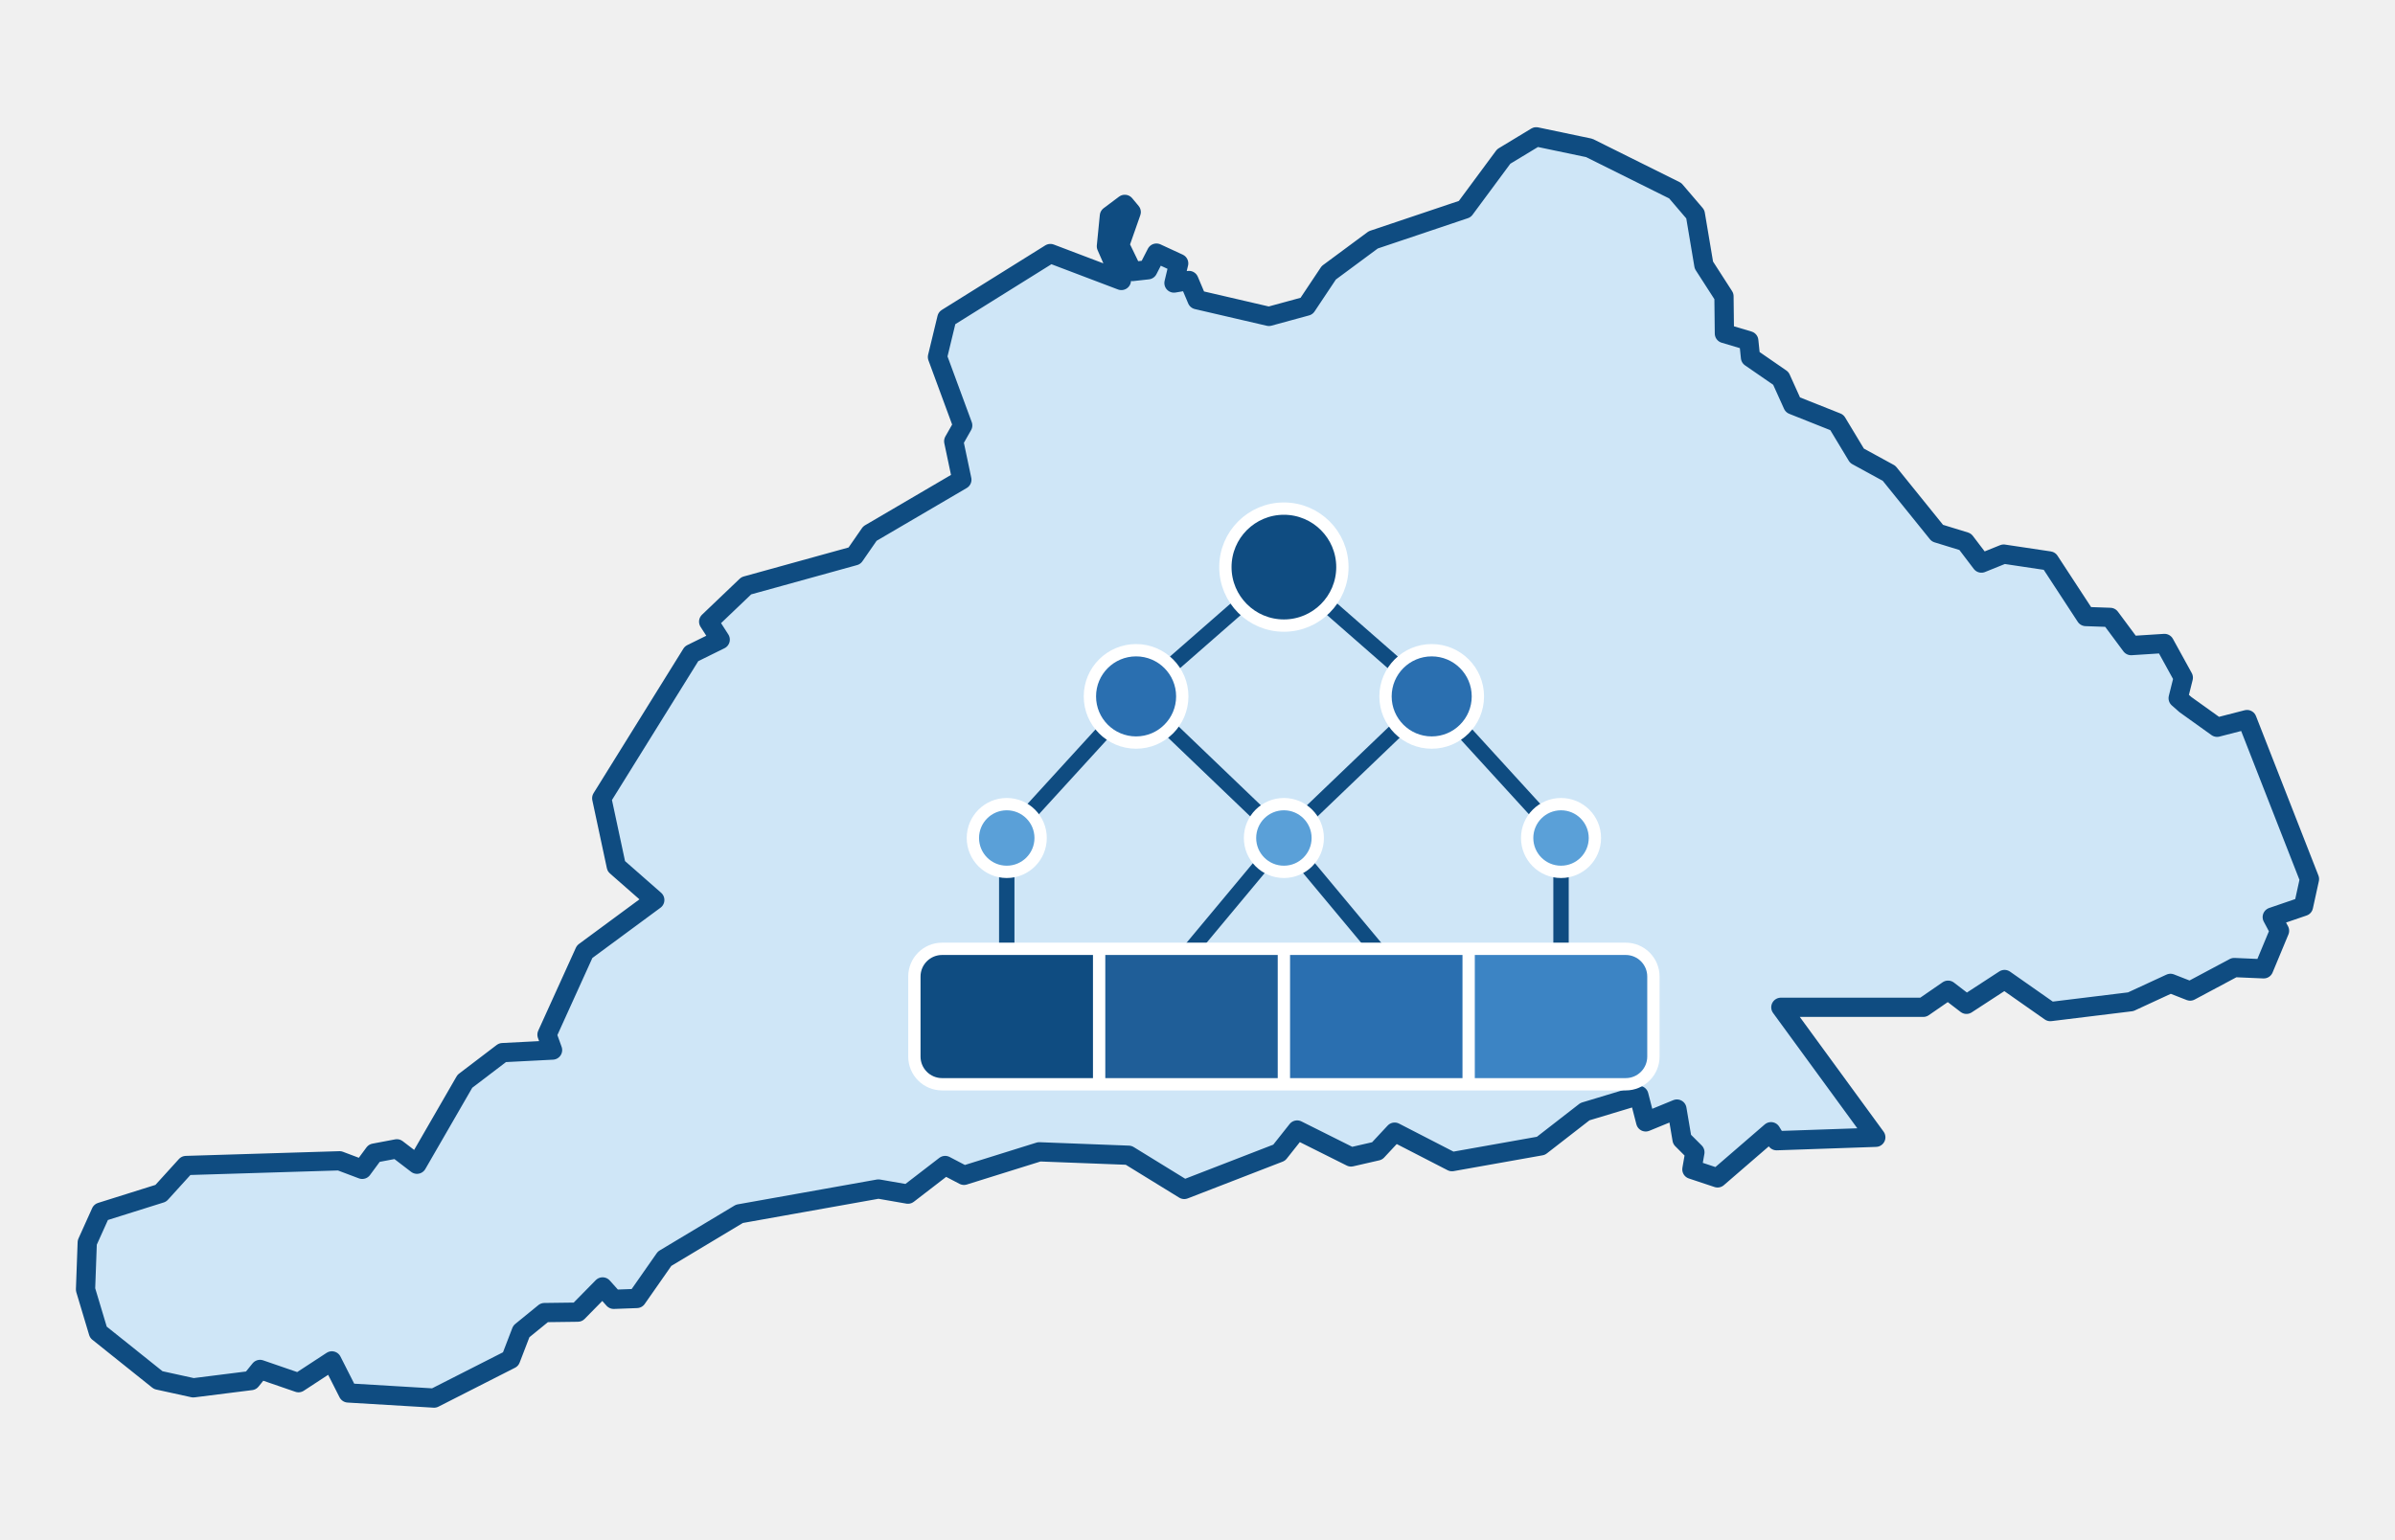
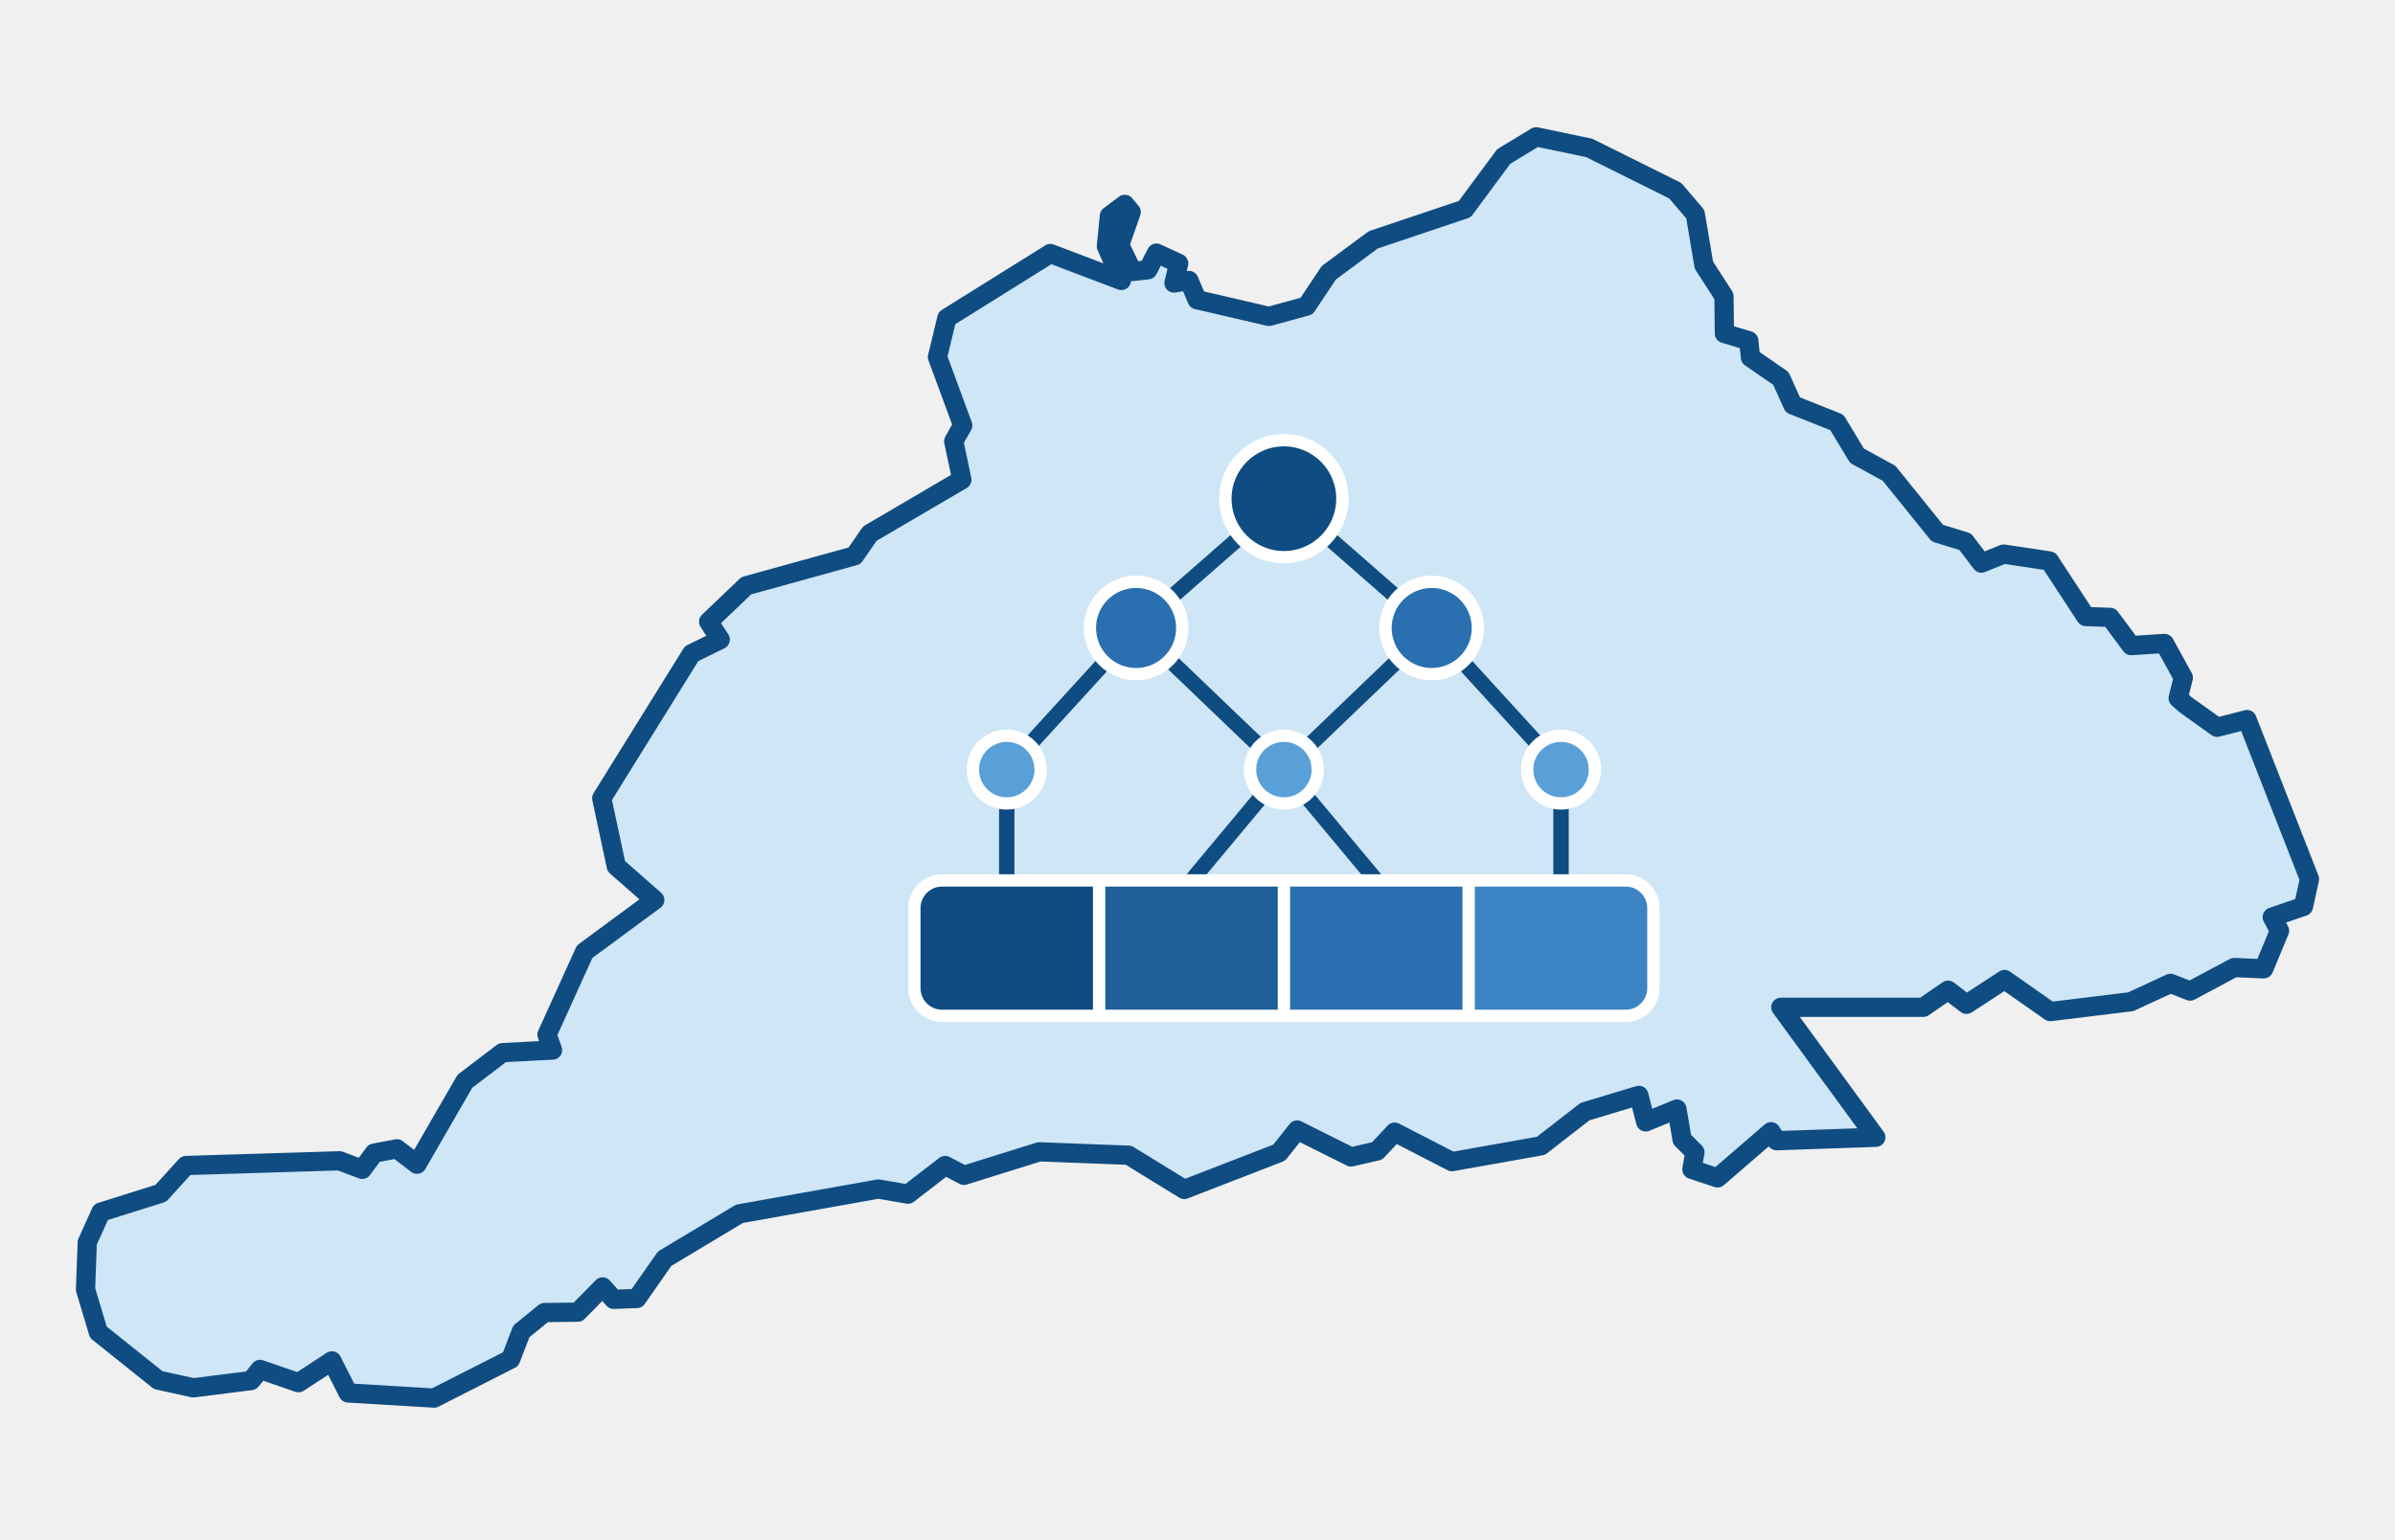
<svg xmlns="http://www.w3.org/2000/svg" width="560" height="360" viewBox="0 0 560 360">
  <path transform="translate(20,32)" d="M0.0 269.6 L0.4 258.6 L3.6 251.5 L17.6 247.1 L23.5 240.6 L59.4 239.5 L64.7 241.5 L67.5 237.7 L72.8 236.7 L77.5 240.3 L88.7 220.9 L97.5 214.2 L109.2 213.6 L107.9 210.0 L116.7 190.6 L133.1 178.5 L124.1 170.6 L120.7 154.7 L141.7 120.9 L148.4 117.6 L145.7 113.4 L154.5 105.0 L179.8 98.0 L183.4 92.8 L204.9 80.2 L203.0 71.2 L205.1 67.5 L199.2 51.5 L201.4 42.4 L225.6 27.3 L242.2 33.6 L238.7 25.6 L239.4 18.5 L243.0 15.8 L244.5 17.6 L241.8 25.3 L244.8 31.5 L248.4 31.1 L250.4 27.2 L255.6 29.6 L254.5 34.2 L258.0 33.6 L259.9 38.1 L276.7 42.0 L285.5 39.6 L290.7 31.8 L301.1 24.1 L322.5 16.9 L331.6 4.6 L339.2 0.0 L351.6 2.6 L371.7 12.6 L376.4 18.1 L378.4 30.0 L383.1 37.3 L383.2 46.0 L388.9 47.7 L389.3 51.6 L396.4 56.5 L399.2 62.7 L409.5 66.8 L414.2 74.6 L421.7 78.7 L433.0 92.7 L439.5 94.7 L443.3 99.7 L448.5 97.6 L459.2 99.2 L467.7 112.2 L473.4 112.4 L478.3 119.0 L486.1 118.5 L490.5 126.5 L489.3 131.3 L491.0 132.8 L498.4 138.1 L505.4 136.3 L520.0 173.6 L518.6 180.0 L511.3 182.5 L513.0 185.7 L509.3 194.6 L502.4 194.3 L492.1 199.8 L487.5 198.0 L478.2 202.3 L459.4 204.6 L448.7 197.1 L439.8 202.9 L435.5 199.6 L429.7 203.6 L396.4 203.6 L418.6 234.0 L395.4 234.8 L394.1 232.7 L381.6 243.5 L375.6 241.5 L376.3 237.5 L373.3 234.5 L372.1 227.4 L364.8 230.4 L363.2 224.2 L350.6 228.0 L340.3 236.0 L319.5 239.7 L306.1 232.8 L302.0 237.2 L295.9 238.6 L283.3 232.3 L279.1 237.6 L256.9 246.2 L243.9 238.2 L223.0 237.4 L205.4 242.9 L201.0 240.6 L192.3 247.3 L185.4 246.1 L152.9 251.9 L135.4 262.4 L128.9 271.7 L123.5 271.9 L120.9 269.0 L115.1 274.9 L107.3 275.0 L101.9 279.4 L99.4 285.9 L81.5 295.0 L61.4 293.8 L57.6 286.3 L49.8 291.4 L40.8 288.3 L38.7 290.9 L25.2 292.6 L17.0 290.8 L3.0 279.6 L0.0 269.6 Z" fill="#cfe6f7" stroke="#0f4c81" stroke-width="4.5" stroke-linejoin="round" />
-   <g transform="translate(300.2,217.6) scale(0.72)">
+   <g transform="translate(300.2,201.6) scale(0.72)">
    <g stroke="#0f4c81" stroke-width="5" stroke-linecap="round">
      <line x1="0" y1="-118" x2="-48" y2="-76" />
      <line x1="0" y1="-118" x2="48" y2="-76" />
      <line x1="-48" y1="-76" x2="-90" y2="-30" />
      <line x1="-48" y1="-76" x2="0" y2="-30" />
      <line x1="48" y1="-76" x2="0" y2="-30" />
      <line x1="48" y1="-76" x2="90" y2="-30" />
      <line x1="-90" y1="-30" x2="-90" y2="6" />
      <line x1="0" y1="-30" x2="-30" y2="6" />
      <line x1="0" y1="-30" x2="30" y2="6" />
      <line x1="90" y1="-30" x2="90" y2="6" />
    </g>
    <g stroke="#ffffff" stroke-width="4">
      <circle cx="0" cy="-118" r="19" fill="#0f4c81" />
      <circle cx="-48" cy="-76" r="15" fill="#2a6fb0" />
      <circle cx="48" cy="-76" r="15" fill="#2a6fb0" />
      <circle cx="-90" cy="-30" r="11" fill="#5aa0d8" />
      <circle cx="0" cy="-30" r="11" fill="#5aa0d8" />
      <circle cx="90" cy="-30" r="11" fill="#5aa0d8" />
    </g>
    <g>
      <rect x="-120" y="6" width="240" height="44" rx="9" fill="#0f4c81" />
      <rect x="-60" y="6" width="60" height="44" fill="#1f5e98" />
      <rect x="0" y="6" width="60" height="44" fill="#2a6fb0" />
      <path d="M60 6 H111 A9 9 0 0 1 120 15 V41 A9 9 0 0 1 111 50 H60 Z" fill="#3c84c4" />
      <g stroke="#ffffff" stroke-width="4">
        <line x1="-60" y1="6" x2="-60" y2="50" />
        <line x1="0" y1="6" x2="0" y2="50" />
        <line x1="60" y1="6" x2="60" y2="50" />
      </g>
      <rect x="-120" y="6" width="240" height="44" rx="9" fill="none" stroke="#ffffff" stroke-width="4" />
    </g>
  </g>
</svg>
